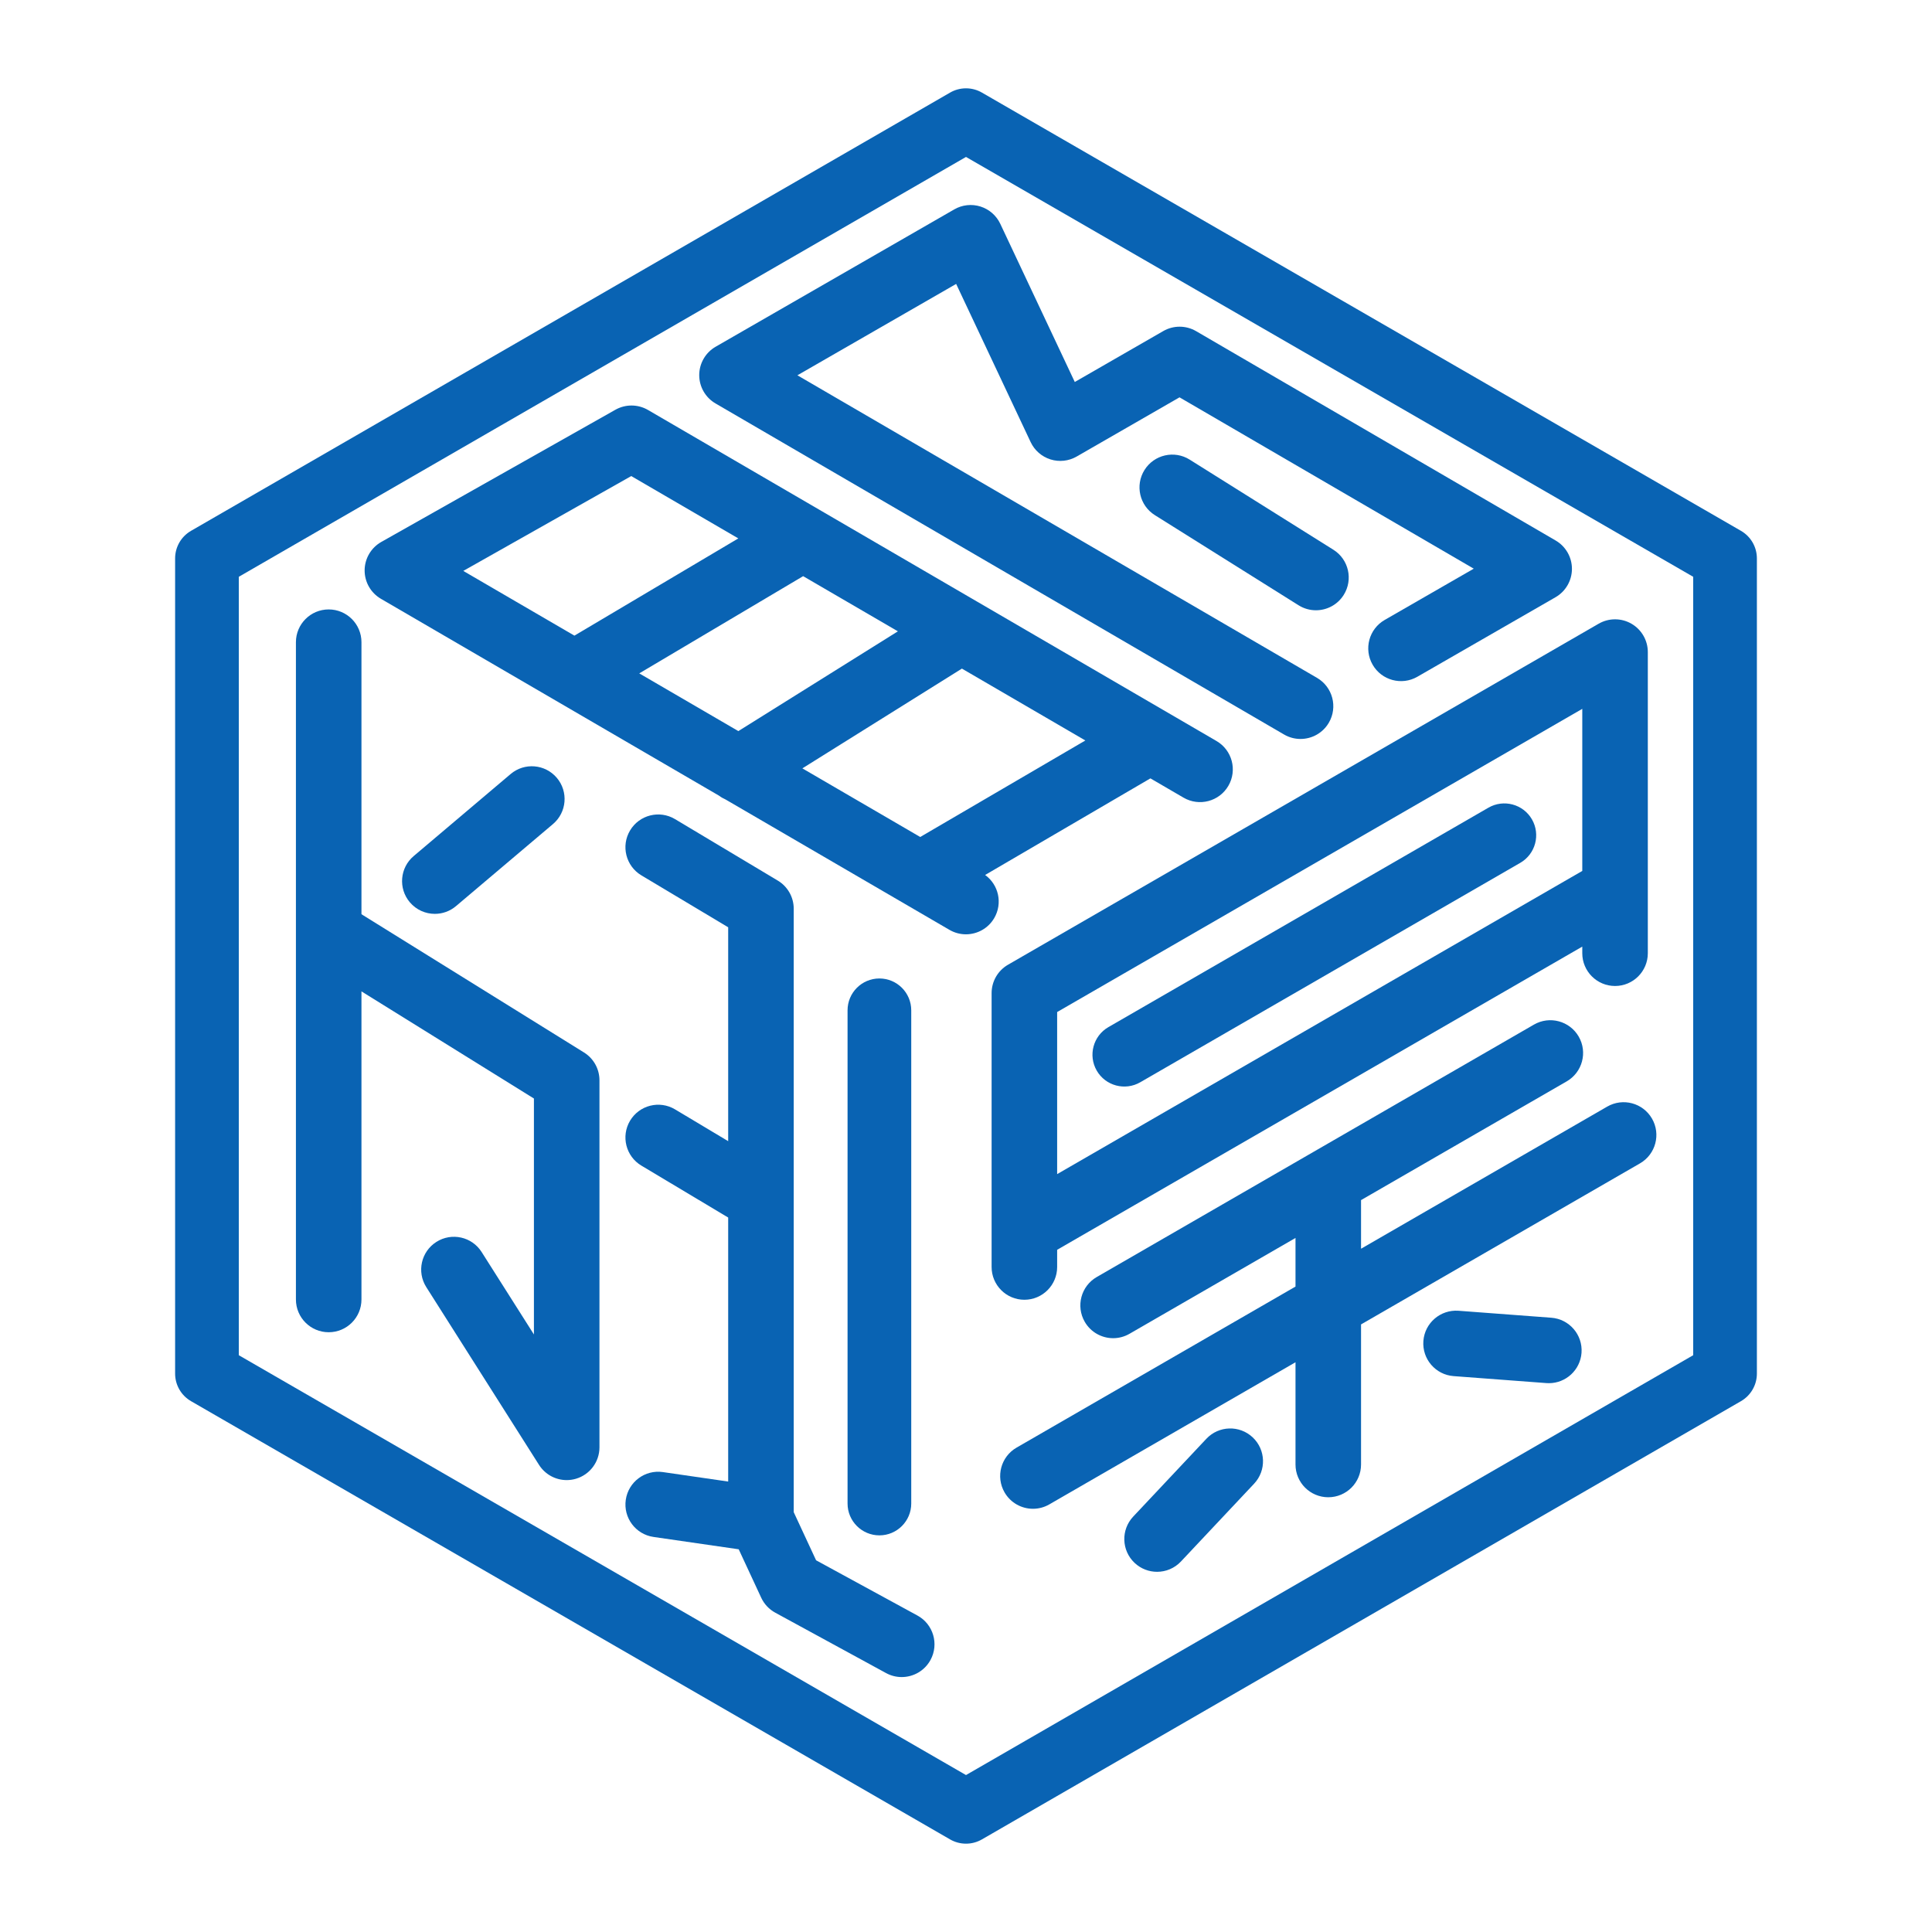
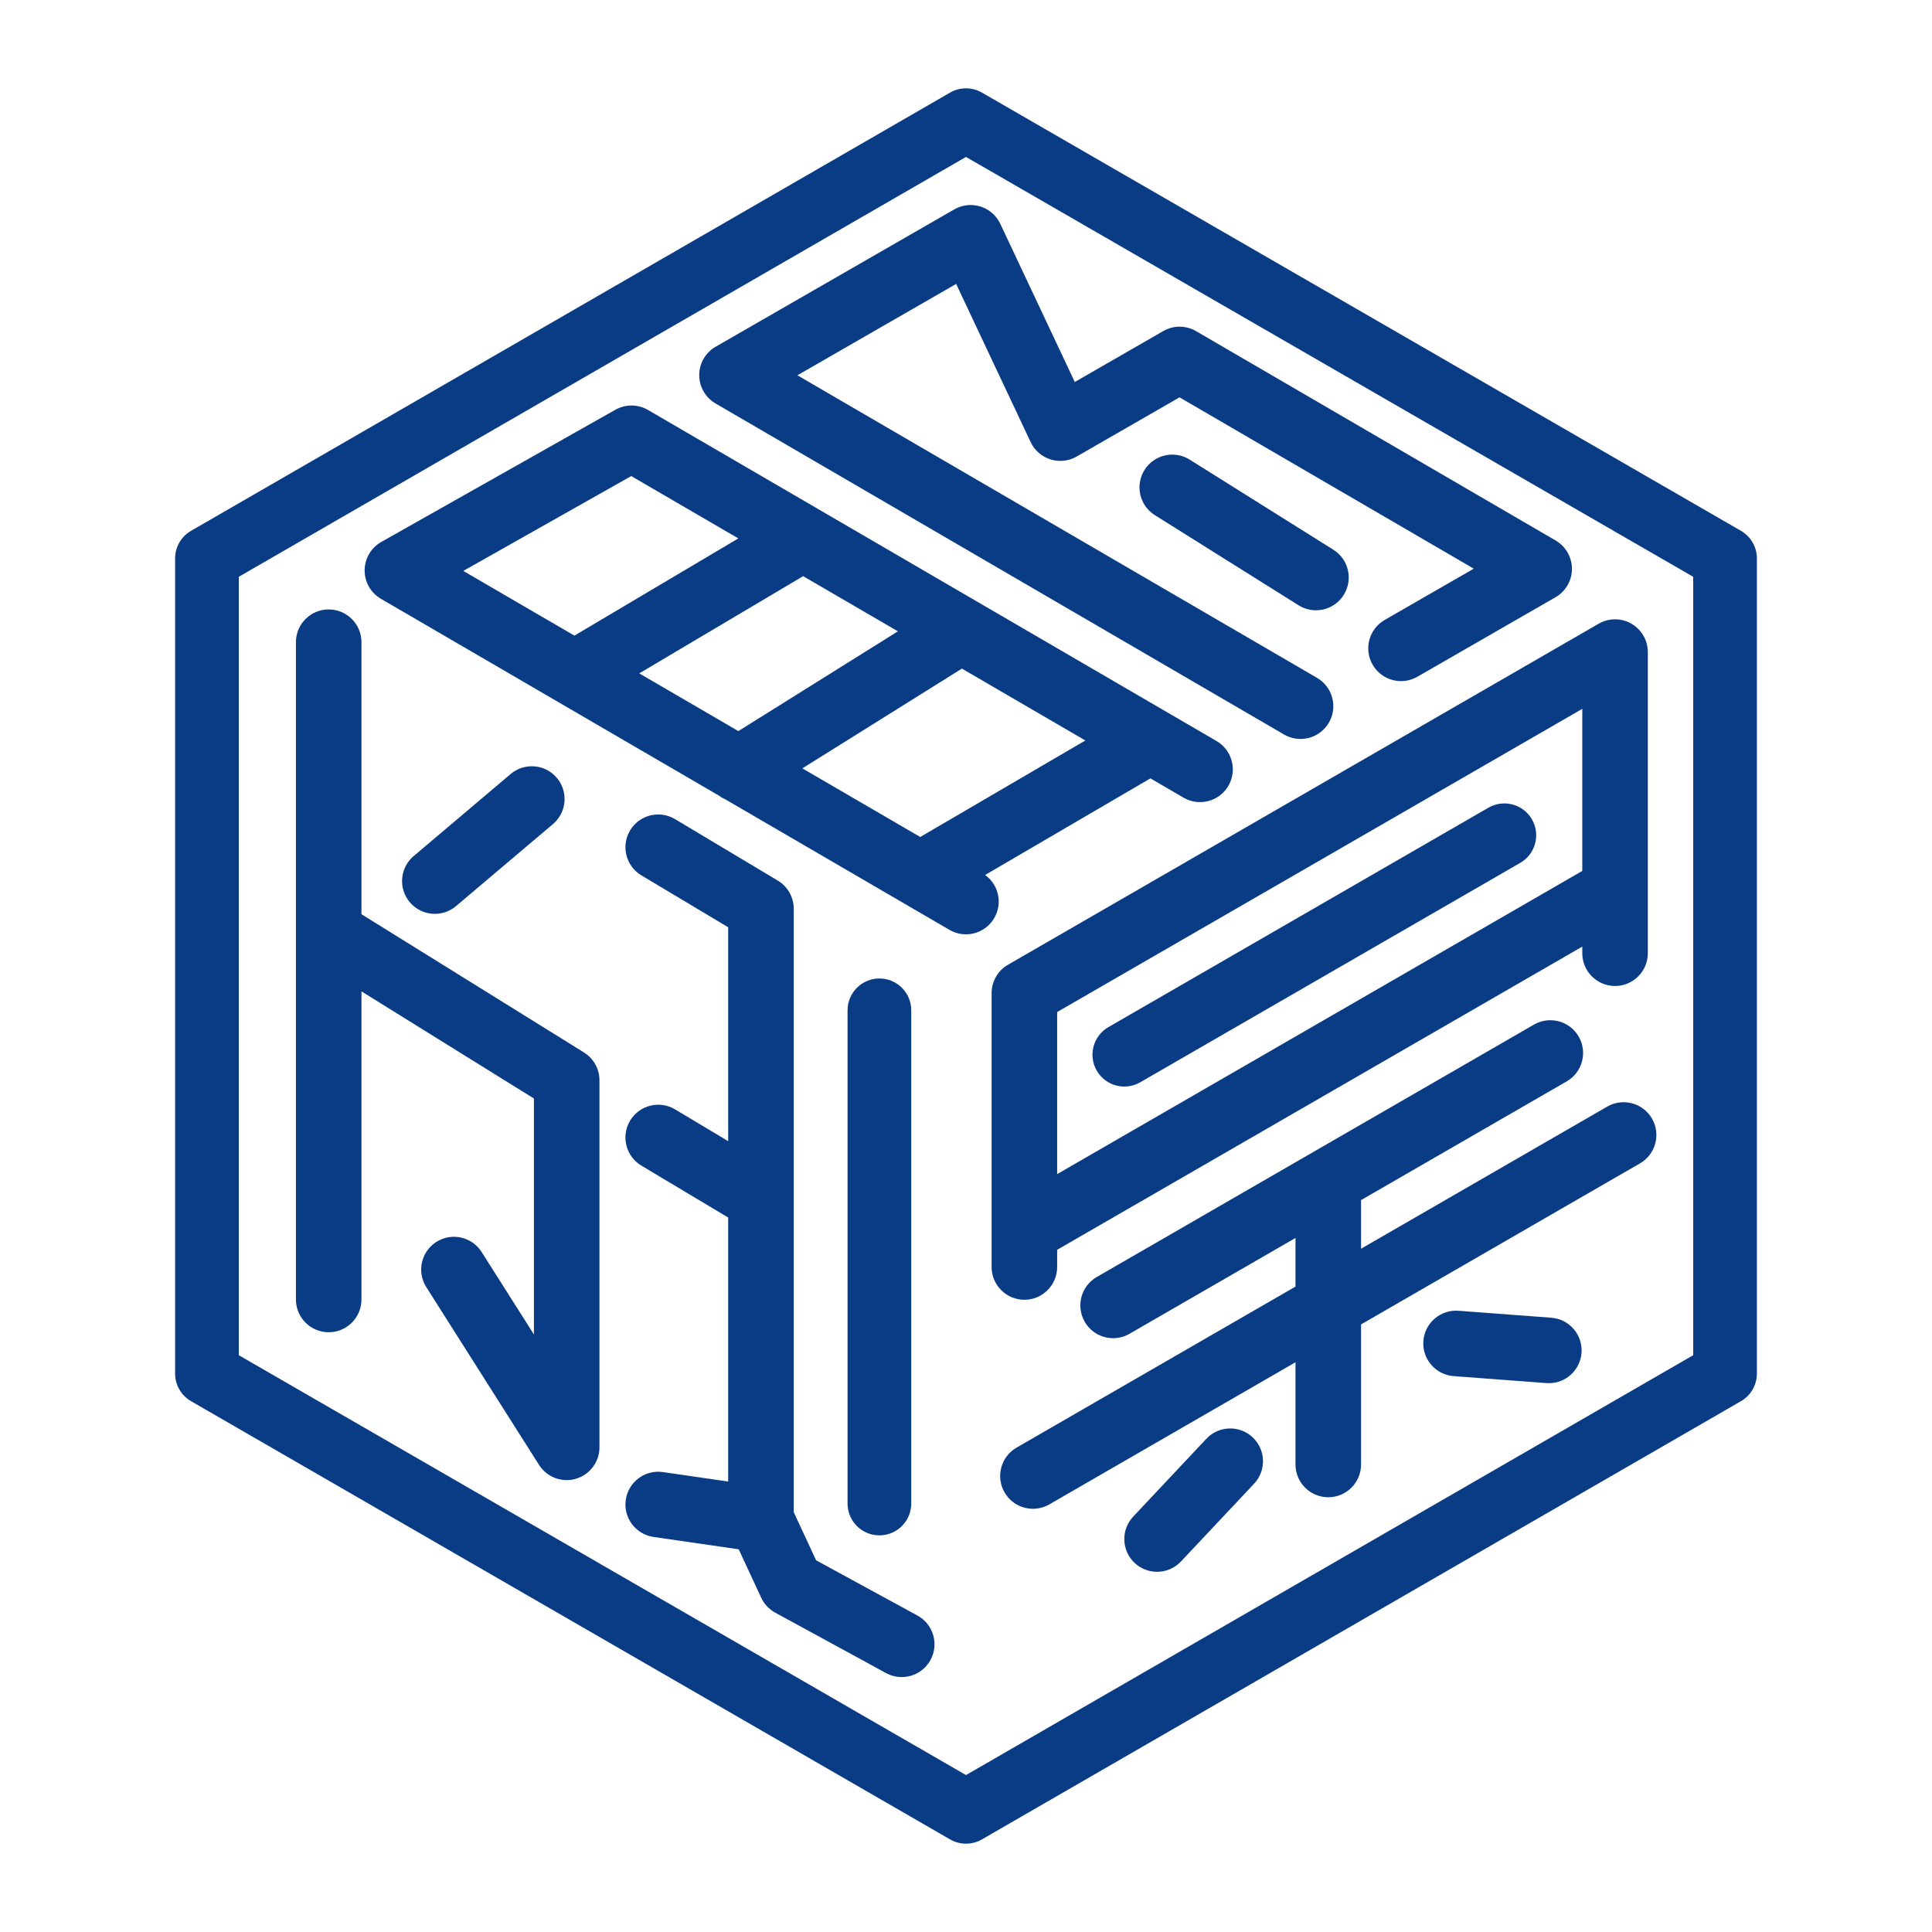
<svg xmlns="http://www.w3.org/2000/svg" width="100%" height="100%" viewBox="0 0 1000 1000" version="1.1" xml:space="preserve" style="fill-rule:evenodd;clip-rule:evenodd;stroke-linejoin:round;stroke-miterlimit:2;">
  <rect id="Artboard1" x="0" y="0" width="1000" height="1000" style="fill:none;" />
  <g id="Layer-1">
    <g>
-       <path d="M818.985,366.9l-0,83.894l-271.807,156.926l0,-83.891l271.807,-156.929Zm-288.769,305.854c9.368,0 16.962,-7.593 16.962,-16.962l0,-8.898l271.807,-156.929l-0,3.418c-0,9.366 7.593,16.962 16.962,16.962c9.368,-0 16.962,-7.596 16.962,-16.962l-0,-155.862c-0,-6.06 -3.234,-11.66 -8.481,-14.689c-5.248,-3.03 -11.715,-3.03 -16.962,-0l-305.731,176.514c-5.249,3.03 -8.481,8.629 -8.481,14.689l0,141.757c0,9.369 7.594,16.962 16.962,16.962" style="fill:#0963b3;" />
-       <path d="M855.069,578.984c-4.683,-8.112 -15.057,-10.892 -23.172,-6.21l-127.423,73.568l-0,-25.168l106.455,-61.461c8.113,-4.685 10.893,-15.058 6.21,-23.172c-4.684,-8.109 -15.057,-10.887 -23.172,-6.208l-226.301,130.655c-8.113,4.685 -10.891,15.057 -6.208,23.17c3.141,5.443 8.843,8.485 14.705,8.485c2.876,-0 5.794,-0.734 8.465,-2.275l85.922,-49.607l-0,25.168l-144.384,83.36c-8.113,4.685 -10.893,15.056 -6.208,23.17c3.141,5.442 8.844,8.484 14.706,8.484c2.876,0 5.793,-0.734 8.464,-2.275l127.422,-73.566l-0,52.912c-0,9.369 7.594,16.962 16.962,16.962c9.368,0 16.962,-7.593 16.962,-16.962l-0,-72.499l144.385,-83.359c8.113,-4.686 10.893,-15.059 6.21,-23.172" style="fill:#0963b3;" />
-       <path d="M802.949,682.054l-48.024,-3.609c-9.338,-0.678 -17.485,6.301 -18.187,15.643c-0.701,9.341 6.301,17.483 15.645,18.186l48.023,3.609c0.432,0.032 0.863,0.048 1.289,0.048c8.792,-0 16.228,-6.783 16.898,-15.691c0.7,-9.341 -6.303,-17.483 -15.644,-18.186" style="fill:#0963b3;" />
-       <path d="M624.415,744.71l-37.87,40.275c-6.417,6.824 -6.087,17.56 0.737,23.975c3.275,3.08 7.451,4.605 11.617,4.605c4.515,-0 9.023,-1.791 12.36,-5.342l37.87,-40.273c6.417,-6.826 6.087,-17.56 -0.737,-23.977c-6.826,-6.419 -17.562,-6.087 -23.977,0.737" style="fill:#0963b3;" />
-       <path d="M590.182,560.186c-7.878,4.549 -17.966,1.846 -22.515,-6.032c-4.549,-7.877 -1.846,-17.966 6.032,-22.515l196.711,-113.583c7.878,-4.549 17.966,-1.846 22.515,6.032c4.549,7.877 1.846,17.966 -6.032,22.515l-196.711,113.583Z" style="fill:#0963b3;" />
-       <path d="M326.735,246.411l55.416,32.269l-84.835,50.321l-57.522,-33.497l86.941,-49.093Zm4.137,102.128l84.835,-50.321l49.04,28.557l-82.575,51.637l-51.3,-29.873Zm145.432,84.685l-61.001,-35.52l82.576,-51.637l63.897,37.205l-85.472,49.952Zm33.595,19.66l85.554,-50l17.152,9.986c8.095,4.713 18.479,1.973 23.195,-6.123c4.711,-8.093 1.971,-18.477 -6.125,-23.191l-123.684,-72.022c-0.036,-0.02 -0.07,-0.041 -0.106,-0.061l-170.485,-99.274c-5.206,-3.029 -11.63,-3.072 -16.874,-0.112l-121.169,68.421c-5.292,2.989 -8.581,8.581 -8.622,14.659c-0.039,6.075 3.174,11.71 8.427,14.769l174.989,101.896c1.057,0.797 2.194,1.448 3.388,1.972l115.897,67.487c2.685,1.564 5.622,2.306 8.52,2.306c5.838,0 11.523,-3.019 14.673,-8.429c4.431,-7.609 2.271,-17.24 -4.73,-22.284" style="fill:#0963b3;" />
-       <path d="M370.349,208.823l294.273,171.355c2.685,1.564 5.622,2.306 8.52,2.306c5.839,0 11.524,-3.019 14.675,-8.429c4.712,-8.095 1.971,-18.479 -6.124,-23.193l-268.956,-156.612l82.164,-47.29l38.564,81.874c2.021,4.289 5.744,7.537 10.267,8.956c4.519,1.416 9.432,0.882 13.541,-1.484l53.248,-30.645l152.296,88.682l-46.111,26.541c-8.119,4.673 -10.911,15.043 -6.239,23.161c4.673,8.119 15.045,10.916 23.163,6.238l71.505,-41.155c5.244,-3.019 8.484,-8.604 8.498,-14.656c0.016,-6.053 -3.196,-11.656 -8.425,-14.702l-186.105,-108.367c-5.249,-3.058 -11.732,-3.075 -16.996,-0.043l-45.799,26.359l-38.564,-81.874c-2.021,-4.289 -5.744,-7.535 -10.266,-8.954c-4.521,-1.422 -9.433,-0.884 -13.541,1.481l-123.515,71.092c-5.246,3.02 -8.485,8.605 -8.501,14.659c-0.014,6.053 3.196,11.654 8.428,14.7" style="fill:#0963b3;" />
-       <path d="M615.776,237.899c-7.933,-4.977 -18.403,-2.579 -23.381,5.358c-4.978,7.936 -2.578,18.404 5.358,23.382l74.376,46.644c2.801,1.757 5.917,2.594 8.997,2.594c5.644,-0 11.164,-2.817 14.383,-7.952c4.978,-7.937 2.58,-18.405 -5.358,-23.383l-74.375,-46.643Z" style="fill:#0963b3;" />
-       <path d="M474.849,836.187l-52.443,-28.58l-11.575,-24.913l0,-312.351c0,-5.967 -3.135,-11.495 -8.256,-14.557l-53.182,-31.811c-8.034,-4.807 -18.454,-2.191 -23.263,5.849c-4.81,8.04 -2.19,18.454 5.85,23.264l44.927,26.873l0,110.705l-27.514,-16.459c-8.036,-4.803 -18.454,-2.187 -23.263,5.851c-4.81,8.04 -2.19,18.457 5.85,23.265l44.927,26.873l0,136.651l-33.788,-4.898c-9.279,-1.352 -17.876,5.083 -19.219,14.353c-1.344,9.271 5.082,17.876 14.354,19.219l44.101,6.392l11.643,25.059c1.53,3.294 4.076,6.008 7.267,7.747l57.351,31.257c2.578,1.405 5.358,2.071 8.1,2.071c6.01,-0 11.833,-3.202 14.911,-8.849c4.483,-8.226 1.448,-18.528 -6.778,-23.011" style="fill:#0963b3;" />
-       <path d="M302.27,544.754l-115.178,-71.549l-0,-140.803c-0,-9.369 -7.594,-16.962 -16.962,-16.962c-9.367,-0 -16.962,7.593 -16.962,16.962l-0,340.202c-0,9.37 7.595,16.962 16.962,16.962c9.368,0 16.962,-7.592 16.962,-16.962l-0,-159.463l89.266,55.453l-0,122.124l-27.068,-42.678c-5.017,-7.913 -15.5,-10.256 -23.407,-5.24c-7.912,5.017 -10.258,15.497 -5.241,23.407l58.355,92.01c3.167,4.996 8.622,7.88 14.323,7.88c1.573,-0 3.163,-0.22 4.729,-0.675c7.248,-2.105 12.233,-8.744 12.233,-16.289l-0,-189.972c-0,-5.865 -3.029,-11.314 -8.012,-14.407" style="fill:#0963b3;" />
-       <path d="M225.079,473.013c3.869,0 7.762,-1.318 10.947,-4.014l50.2,-42.474c7.151,-6.051 8.042,-16.755 1.993,-23.906c-6.053,-7.15 -16.755,-8.045 -23.906,-1.992l-50.198,42.476c-7.151,6.051 -8.044,16.753 -1.993,23.904c3.355,3.965 8.14,6.006 12.957,6.006" style="fill:#0963b3;" />
-       <path d="M438.694,522.936c0,-9.097 7.385,-16.482 16.482,-16.482c9.097,-0 16.482,7.385 16.482,16.482l-0,255.282c-0,9.096 -7.385,16.482 -16.482,16.482c-9.097,-0 -16.482,-7.386 -16.482,-16.482l0,-255.282Z" style="fill:#0963b3;" />
-       <path d="M508.241,47.926l392.881,226.83c5.1,2.944 8.241,8.386 8.241,14.274l0,421.94c0,5.888 -3.141,11.33 -8.241,14.274l-392.881,226.83c-5.1,2.944 -11.382,2.944 -16.482,-0l-392.881,-226.83c-5.1,-2.944 -8.241,-8.386 -8.241,-14.274l-0,-421.94c-0,-5.888 3.141,-11.33 8.241,-14.274l392.881,-226.83c5.1,-2.944 11.382,-2.944 16.482,0Zm-8.241,33.306l-376.399,217.314l-0,402.908l376.399,217.314l376.399,-217.314l0,-402.908l-376.399,-217.314Z" style="fill:#0963b3;" />
+       <path d="M818.985,366.9l-0,83.894l-271.807,156.926l0,-83.891l271.807,-156.929Zm-288.769,305.854c9.368,0 16.962,-7.593 16.962,-16.962l0,-8.898l271.807,-156.929l-0,3.418c-0,9.366 7.593,16.962 16.962,16.962c9.368,-0 16.962,-7.596 16.962,-16.962l-0,-155.862c-0,-6.06 -3.234,-11.66 -8.481,-14.689c-5.248,-3.03 -11.715,-3.03 -16.962,-0l-305.731,176.514c-5.249,3.03 -8.481,8.629 -8.481,14.689l0,141.757c0,9.369 7.594,16.962 16.962,16.962" style="fill:#093c84;" />
+       <path d="M855.069,578.984c-4.683,-8.112 -15.057,-10.892 -23.172,-6.21l-127.423,73.568l-0,-25.168l106.455,-61.461c8.113,-4.685 10.893,-15.058 6.21,-23.172c-4.684,-8.109 -15.057,-10.887 -23.172,-6.208l-226.301,130.655c-8.113,4.685 -10.891,15.057 -6.208,23.17c3.141,5.443 8.843,8.485 14.705,8.485c2.876,-0 5.794,-0.734 8.465,-2.275l85.922,-49.607l-0,25.168l-144.384,83.36c-8.113,4.685 -10.893,15.056 -6.208,23.17c3.141,5.442 8.844,8.484 14.706,8.484c2.876,0 5.793,-0.734 8.464,-2.275l127.422,-73.566l-0,52.912c-0,9.369 7.594,16.962 16.962,16.962c9.368,0 16.962,-7.593 16.962,-16.962l-0,-72.499l144.385,-83.359c8.113,-4.686 10.893,-15.059 6.21,-23.172" style="fill:#093c84;" />
+       <path d="M802.949,682.054l-48.024,-3.609c-9.338,-0.678 -17.485,6.301 -18.187,15.643c-0.701,9.341 6.301,17.483 15.645,18.186l48.023,3.609c0.432,0.032 0.863,0.048 1.289,0.048c8.792,-0 16.228,-6.783 16.898,-15.691c0.7,-9.341 -6.303,-17.483 -15.644,-18.186" style="fill:#093c84;" />
+       <path d="M624.415,744.71l-37.87,40.275c-6.417,6.824 -6.087,17.56 0.737,23.975c3.275,3.08 7.451,4.605 11.617,4.605c4.515,-0 9.023,-1.791 12.36,-5.342l37.87,-40.273c6.417,-6.826 6.087,-17.56 -0.737,-23.977c-6.826,-6.419 -17.562,-6.087 -23.977,0.737" style="fill:#093c84;" />
+       <path d="M590.182,560.186c-7.878,4.549 -17.966,1.846 -22.515,-6.032c-4.549,-7.877 -1.846,-17.966 6.032,-22.515l196.711,-113.583c7.878,-4.549 17.966,-1.846 22.515,6.032c4.549,7.877 1.846,17.966 -6.032,22.515l-196.711,113.583Z" style="fill:#093c84;" />
+       <path d="M326.735,246.411l55.416,32.269l-84.835,50.321l-57.522,-33.497l86.941,-49.093Zm4.137,102.128l84.835,-50.321l49.04,28.557l-82.575,51.637l-51.3,-29.873Zm145.432,84.685l-61.001,-35.52l82.576,-51.637l63.897,37.205l-85.472,49.952Zm33.595,19.66l85.554,-50l17.152,9.986c8.095,4.713 18.479,1.973 23.195,-6.123c4.711,-8.093 1.971,-18.477 -6.125,-23.191l-123.684,-72.022c-0.036,-0.02 -0.07,-0.041 -0.106,-0.061l-170.485,-99.274c-5.206,-3.029 -11.63,-3.072 -16.874,-0.112l-121.169,68.421c-5.292,2.989 -8.581,8.581 -8.622,14.659c-0.039,6.075 3.174,11.71 8.427,14.769l174.989,101.896c1.057,0.797 2.194,1.448 3.388,1.972l115.897,67.487c2.685,1.564 5.622,2.306 8.52,2.306c5.838,0 11.523,-3.019 14.673,-8.429c4.431,-7.609 2.271,-17.24 -4.73,-22.284" style="fill:#093c84;" />
+       <path d="M370.349,208.823l294.273,171.355c2.685,1.564 5.622,2.306 8.52,2.306c5.839,0 11.524,-3.019 14.675,-8.429c4.712,-8.095 1.971,-18.479 -6.124,-23.193l-268.956,-156.612l82.164,-47.29l38.564,81.874c2.021,4.289 5.744,7.537 10.267,8.956c4.519,1.416 9.432,0.882 13.541,-1.484l53.248,-30.645l152.296,88.682l-46.111,26.541c-8.119,4.673 -10.911,15.043 -6.239,23.161c4.673,8.119 15.045,10.916 23.163,6.238l71.505,-41.155c5.244,-3.019 8.484,-8.604 8.498,-14.656c0.016,-6.053 -3.196,-11.656 -8.425,-14.702l-186.105,-108.367c-5.249,-3.058 -11.732,-3.075 -16.996,-0.043l-45.799,26.359l-38.564,-81.874c-2.021,-4.289 -5.744,-7.535 -10.266,-8.954c-4.521,-1.422 -9.433,-0.884 -13.541,1.481l-123.515,71.092c-5.246,3.02 -8.485,8.605 -8.501,14.659c-0.014,6.053 3.196,11.654 8.428,14.7" style="fill:#093c84;" />
+       <path d="M615.776,237.899c-7.933,-4.977 -18.403,-2.579 -23.381,5.358c-4.978,7.936 -2.578,18.404 5.358,23.382l74.376,46.644c2.801,1.757 5.917,2.594 8.997,2.594c5.644,-0 11.164,-2.817 14.383,-7.952c4.978,-7.937 2.58,-18.405 -5.358,-23.383l-74.375,-46.643Z" style="fill:#093c84;" />
+       <path d="M474.849,836.187l-52.443,-28.58l-11.575,-24.913l0,-312.351c0,-5.967 -3.135,-11.495 -8.256,-14.557l-53.182,-31.811c-8.034,-4.807 -18.454,-2.191 -23.263,5.849c-4.81,8.04 -2.19,18.454 5.85,23.264l44.927,26.873l0,110.705l-27.514,-16.459c-8.036,-4.803 -18.454,-2.187 -23.263,5.851c-4.81,8.04 -2.19,18.457 5.85,23.265l44.927,26.873l0,136.651l-33.788,-4.898c-9.279,-1.352 -17.876,5.083 -19.219,14.353c-1.344,9.271 5.082,17.876 14.354,19.219l44.101,6.392l11.643,25.059c1.53,3.294 4.076,6.008 7.267,7.747l57.351,31.257c2.578,1.405 5.358,2.071 8.1,2.071c6.01,-0 11.833,-3.202 14.911,-8.849c4.483,-8.226 1.448,-18.528 -6.778,-23.011" style="fill:#093c84;" />
+       <path d="M302.27,544.754l-115.178,-71.549l-0,-140.803c-0,-9.369 -7.594,-16.962 -16.962,-16.962c-9.367,-0 -16.962,7.593 -16.962,16.962l-0,340.202c-0,9.37 7.595,16.962 16.962,16.962c9.368,0 16.962,-7.592 16.962,-16.962l-0,-159.463l89.266,55.453l-0,122.124l-27.068,-42.678c-5.017,-7.913 -15.5,-10.256 -23.407,-5.24c-7.912,5.017 -10.258,15.497 -5.241,23.407l58.355,92.01c3.167,4.996 8.622,7.88 14.323,7.88c1.573,-0 3.163,-0.22 4.729,-0.675c7.248,-2.105 12.233,-8.744 12.233,-16.289l-0,-189.972c-0,-5.865 -3.029,-11.314 -8.012,-14.407" style="fill:#093c84;" />
+       <path d="M225.079,473.013c3.869,0 7.762,-1.318 10.947,-4.014l50.2,-42.474c7.151,-6.051 8.042,-16.755 1.993,-23.906c-6.053,-7.15 -16.755,-8.045 -23.906,-1.992l-50.198,42.476c-7.151,6.051 -8.044,16.753 -1.993,23.904c3.355,3.965 8.14,6.006 12.957,6.006" style="fill:#093c84;" />
+       <path d="M438.694,522.936c0,-9.097 7.385,-16.482 16.482,-16.482c9.097,-0 16.482,7.385 16.482,16.482l-0,255.282c-0,9.096 -7.385,16.482 -16.482,16.482c-9.097,-0 -16.482,-7.386 -16.482,-16.482l0,-255.282Z" style="fill:#093c84;" />
+       <path d="M508.241,47.926l392.881,226.83c5.1,2.944 8.241,8.386 8.241,14.274l0,421.94c0,5.888 -3.141,11.33 -8.241,14.274l-392.881,226.83c-5.1,2.944 -11.382,2.944 -16.482,-0l-392.881,-226.83c-5.1,-2.944 -8.241,-8.386 -8.241,-14.274l-0,-421.94c-0,-5.888 3.141,-11.33 8.241,-14.274l392.881,-226.83c5.1,-2.944 11.382,-2.944 16.482,0Zm-8.241,33.306l-376.399,217.314l-0,402.908l376.399,217.314l376.399,-217.314l0,-402.908l-376.399,-217.314Z" style="fill:#093c84;" />
    </g>
  </g>
</svg>
